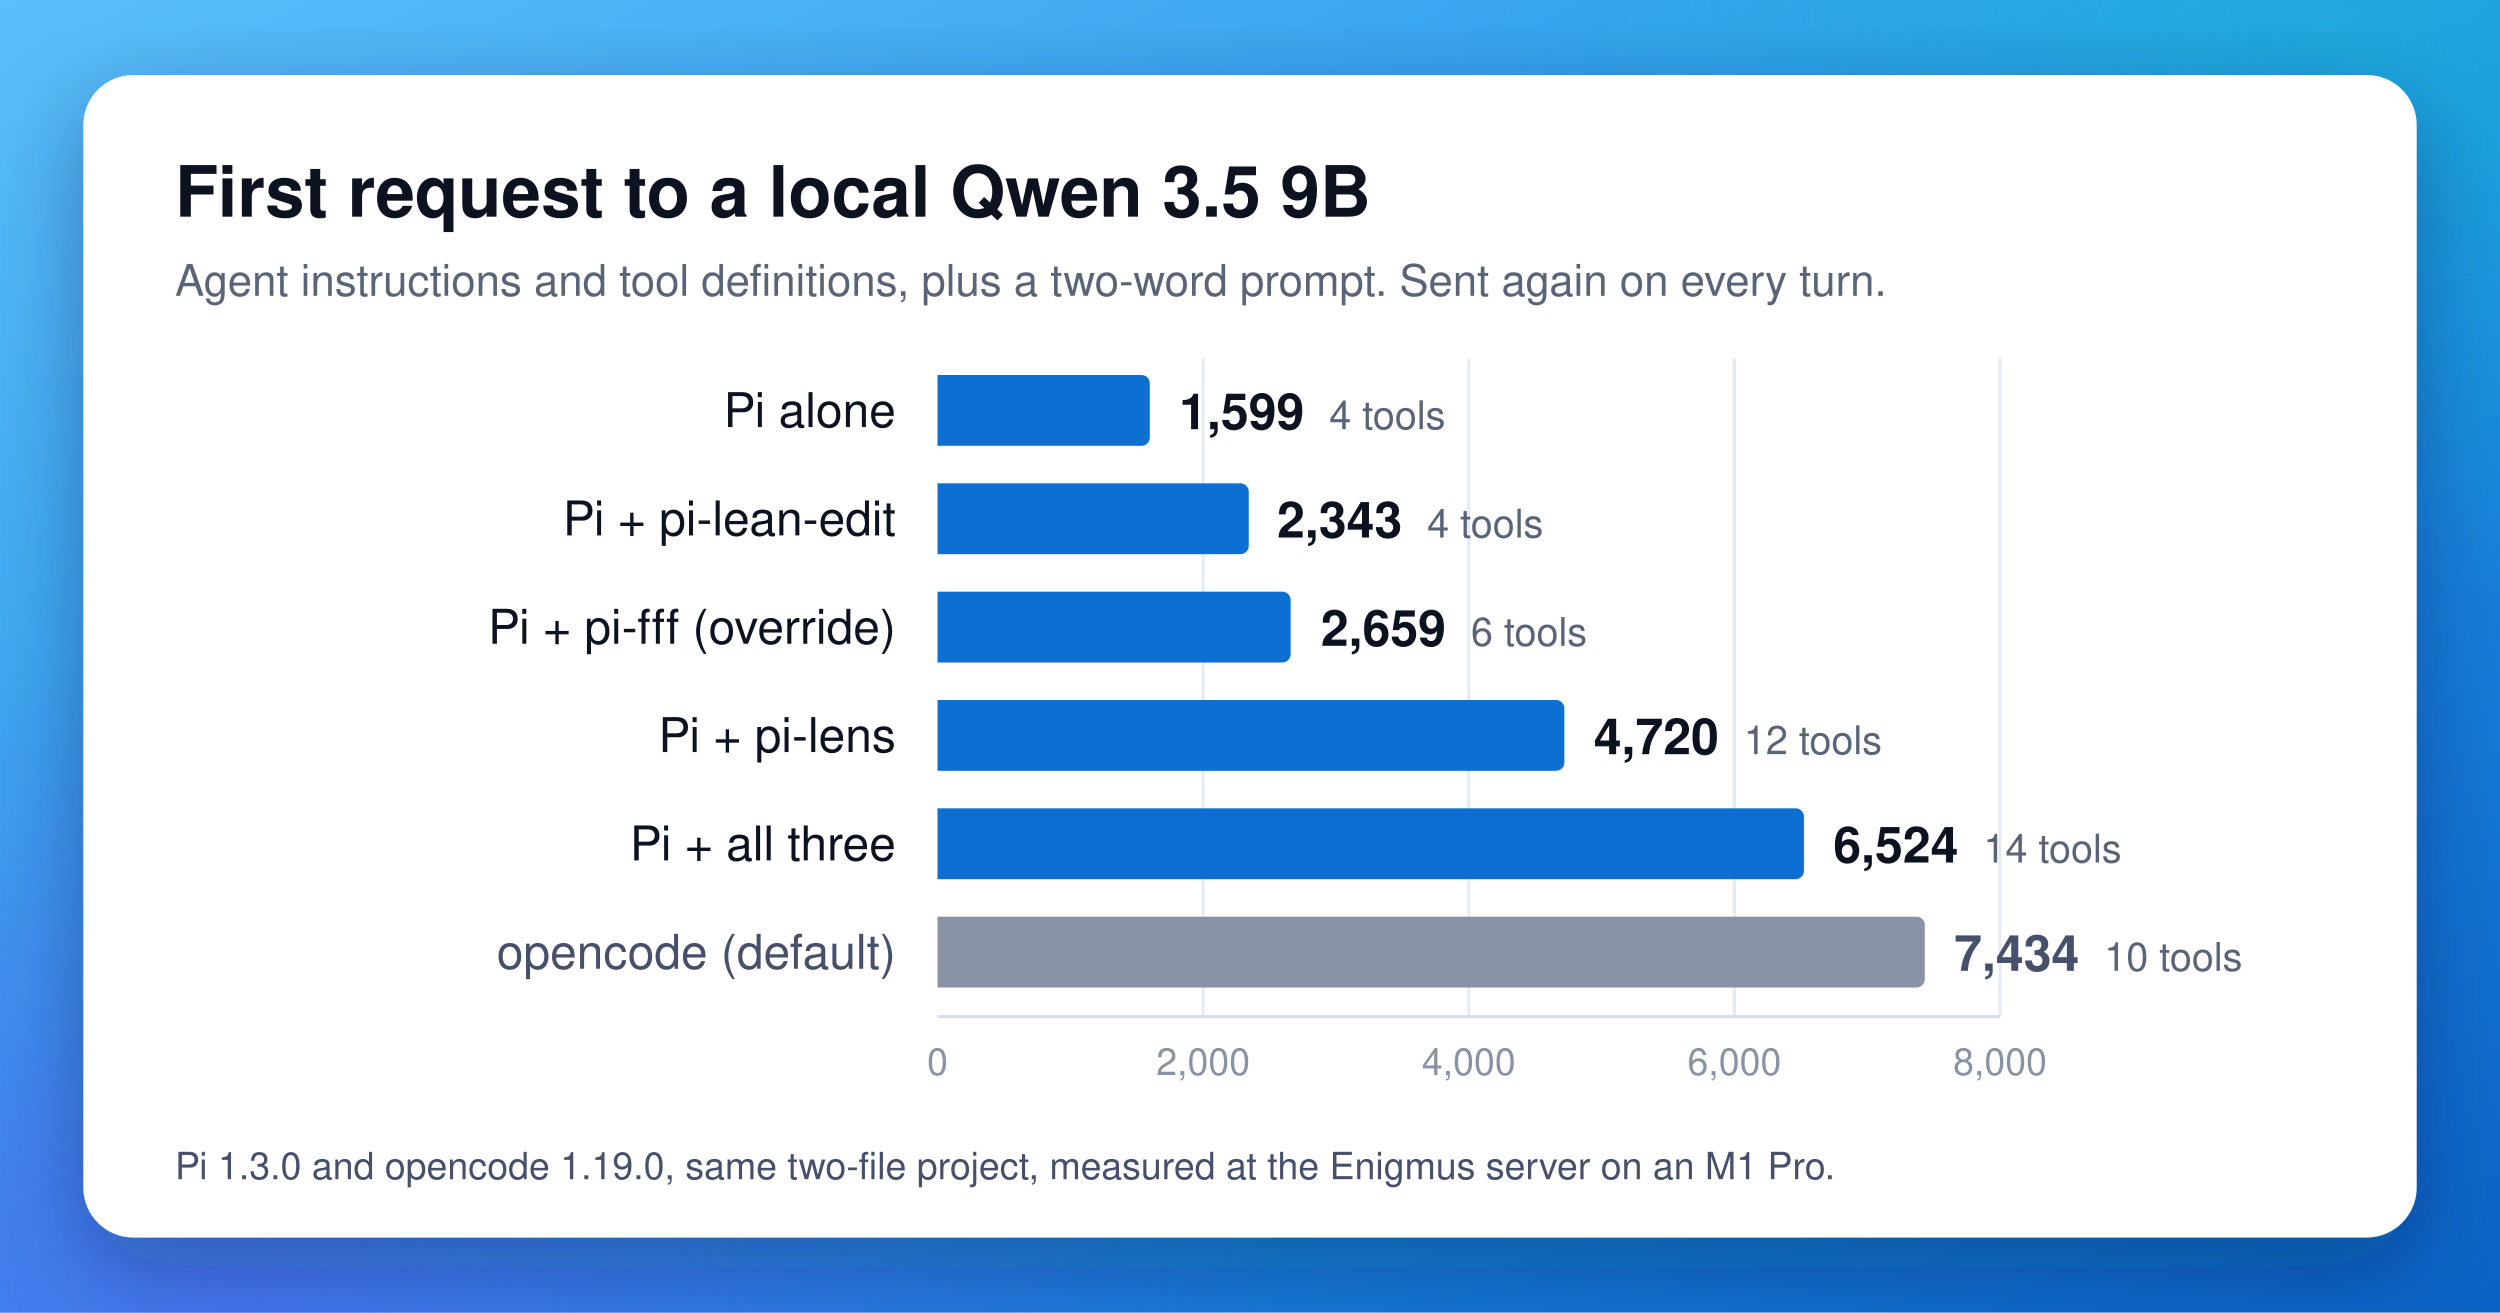
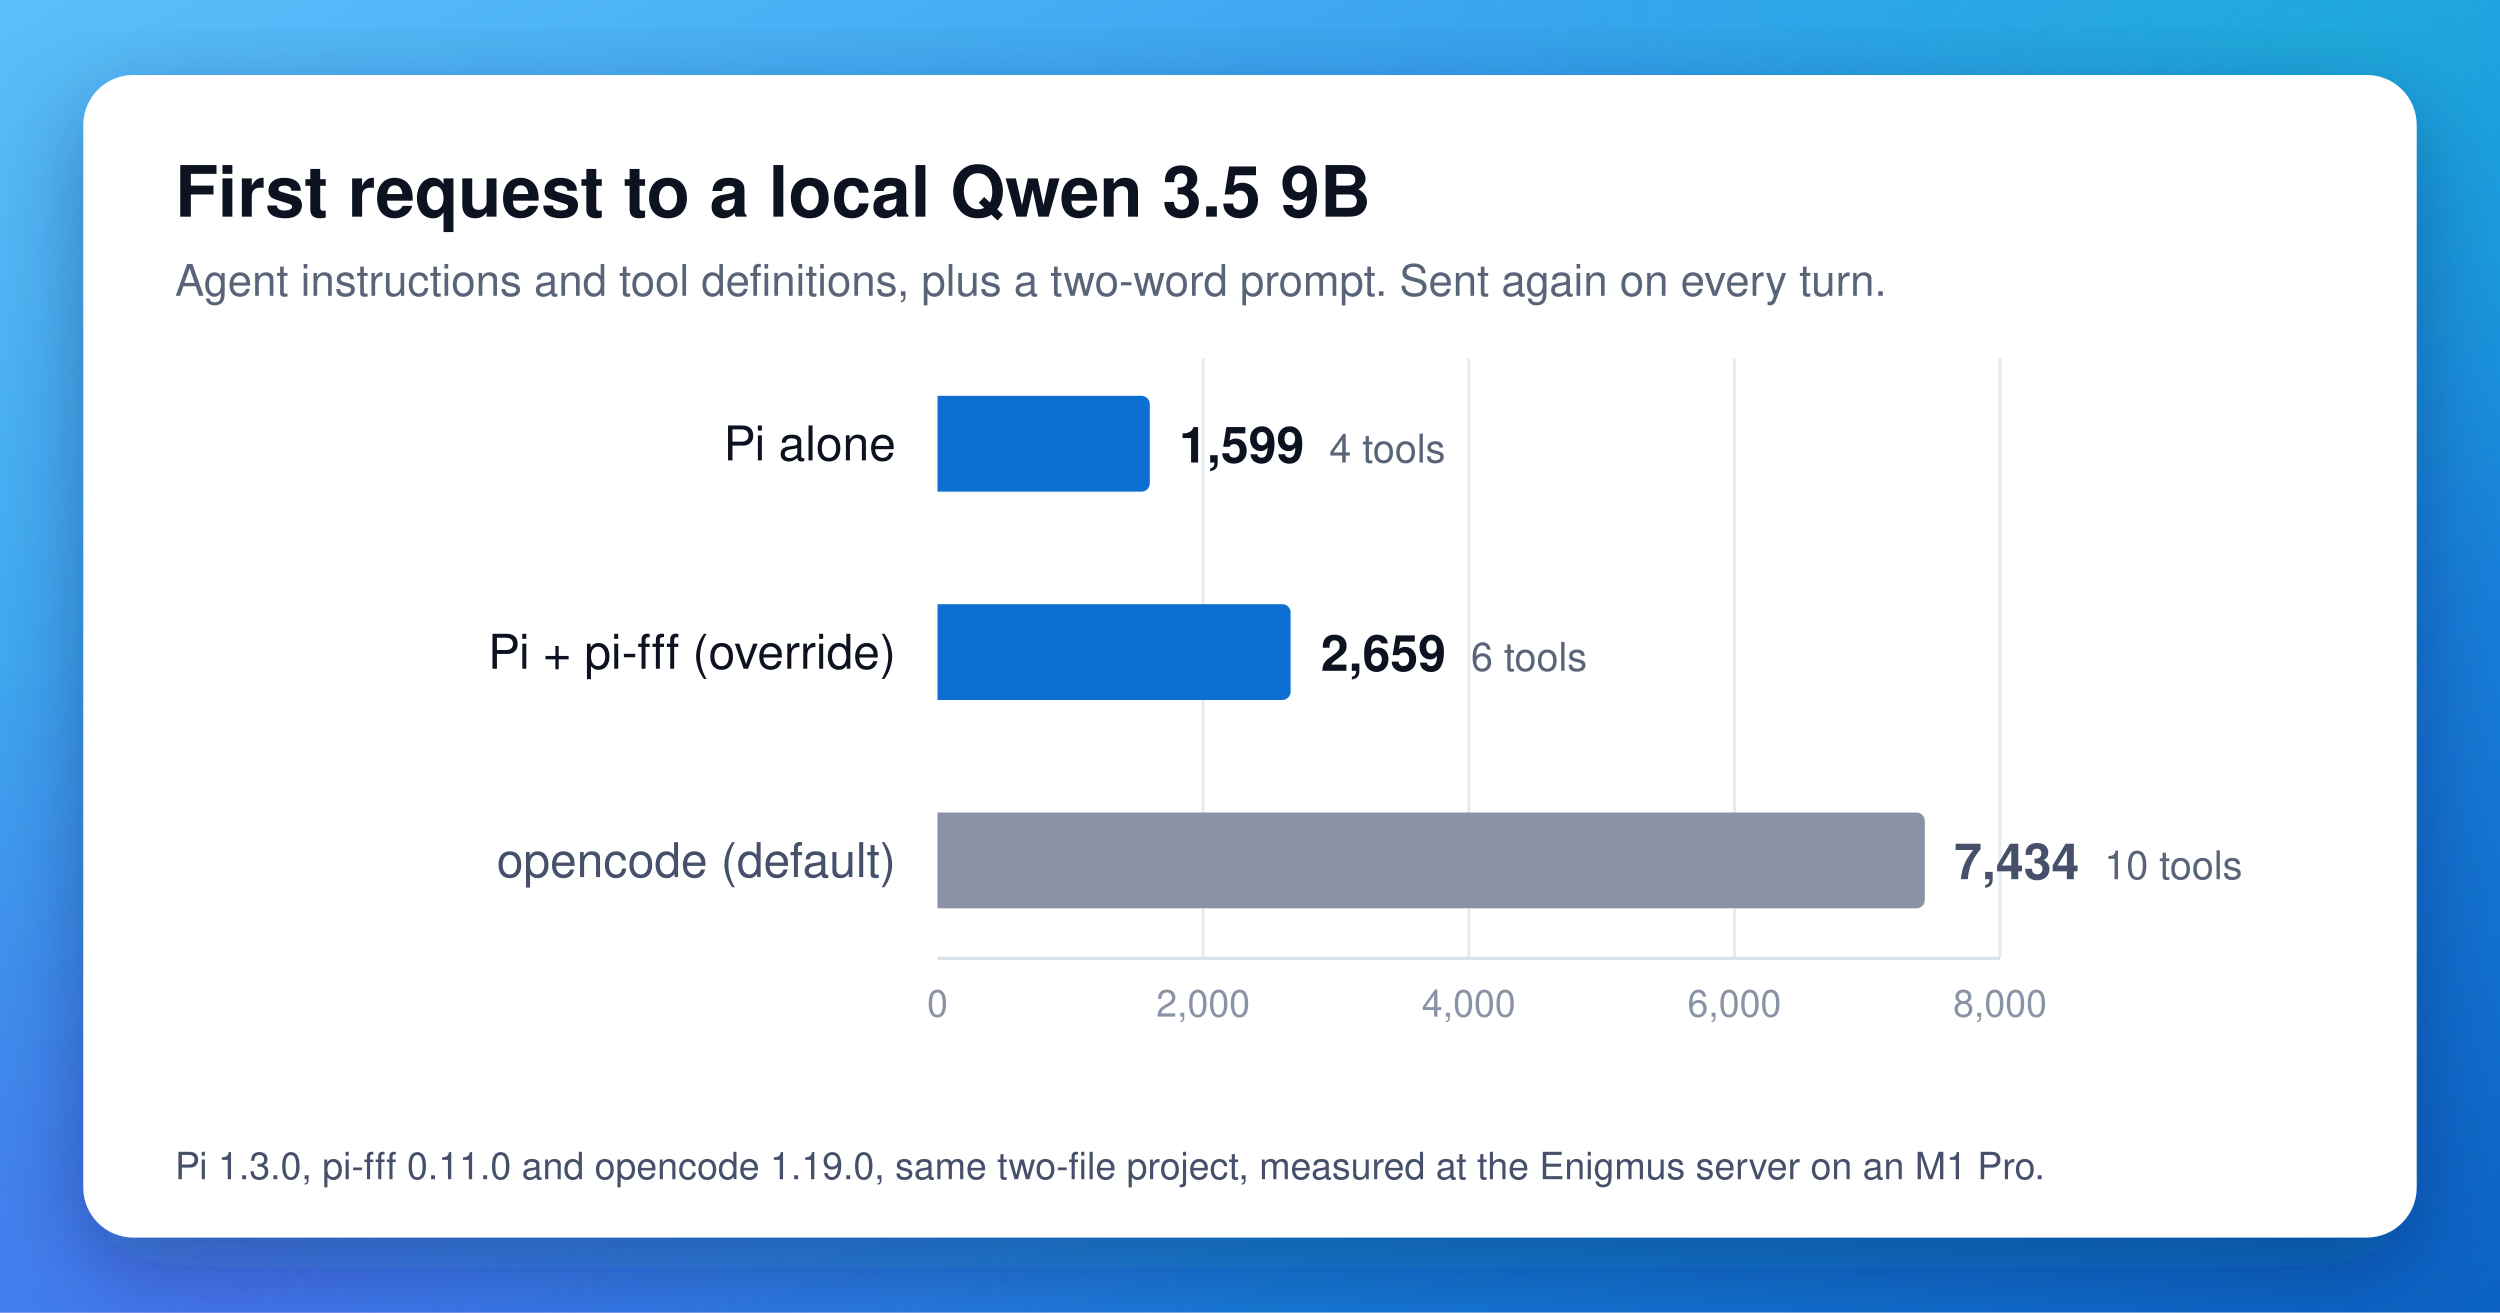
<svg xmlns="http://www.w3.org/2000/svg" width="1200" height="630" viewBox="0 0 1200 630">
  <defs>
    <linearGradient id="bg" x1="0" y1="0" x2="1" y2="1">
      <stop offset="0" stop-color="#5BBFFA" />
      <stop offset="0.55" stop-color="#1F8FE8" />
      <stop offset="1" stop-color="#0B62C4" />
    </linearGradient>
    <radialGradient id="auroraV" cx="0.5" cy="0.5" r="0.5">
      <stop offset="0" stop-color="#6D5EF5" stop-opacity="0.5" />
      <stop offset="1" stop-color="#6D5EF5" stop-opacity="0" />
    </radialGradient>
    <radialGradient id="auroraT" cx="0.5" cy="0.5" r="0.5">
      <stop offset="0" stop-color="#14C7C7" stop-opacity="0.4" />
      <stop offset="1" stop-color="#14C7C7" stop-opacity="0" />
    </radialGradient>
    <filter id="cardShadow" x="-10%" y="-10%" width="120%" height="130%">
      <feDropShadow dx="0" dy="14" stdDeviation="22" flood-color="#03203C" flood-opacity="0.35" />
    </filter>
  </defs>
  <rect width="1200" height="630" fill="url(#bg)" />
  <ellipse cx="110" cy="620" rx="500" ry="310" fill="url(#auroraV)" />
  <ellipse cx="1120" cy="20" rx="430" ry="270" fill="url(#auroraT)" />
  <g filter="url(#cardShadow)">
    <rect x="40" y="36" width="1120" height="558" rx="24" fill="#FFFFFF" />
  </g>
  <text x="84" y="104" font-family="Helvetica Neue, Helvetica, Arial" font-size="34" font-weight="700" fill="#0C1220">First request to a local Qwen 3.5 9B</text>
  <text x="84" y="142" font-family="Helvetica Neue, Helvetica, Arial" font-size="21" fill="#5A6478">Agent instructions and tool definitions, plus a two-word prompt. Sent again on every turn.</text>
  <g stroke="#E6EBF2" stroke-width="1.5">
-     <path d="M577.5 172 V 488" />
-     <path d="M705 172 V 488" />
-     <path d="M832.5 172 V 488" />
-     <path d="M960 172 V 488" />
+     <path d="M577.5 172 V 460" />
+     <path d="M705 172 V 460" />
+     <path d="M832.5 172 V 460" />
+     <path d="M960 172 V 460" />
  </g>
  <g font-family="Helvetica Neue, Helvetica, Arial" font-size="23" fill="#0C1220" text-anchor="end">
-     <text x="430" y="205">Pi alone</text>
-     <text x="430" y="257">Pi + pi-lean-edit</text>
-     <text x="430" y="309">Pi + pi-fff (override)</text>
-     <text x="430" y="361">Pi + pi-lens</text>
-     <text x="430" y="413">Pi + all three</text>
-     <text x="430" y="465" fill="#46506A">opencode (default)</text>
+     <text x="430" y="221">Pi alone</text>
+     <text x="430" y="321">Pi + pi-fff (override)</text>
+     <text x="430" y="421" fill="#46506A">opencode (default)</text>
  </g>
  <g fill="#0D6FD1">
-     <path d="M450 180 H 547.9 a4 4 0 0 1 4 4 V 210 a4 4 0 0 1 -4 4 H 450 Z" />
-     <path d="M450 232 H 595.4 a4 4 0 0 1 4 4 V 262 a4 4 0 0 1 -4 4 H 450 Z" />
-     <path d="M450 284 H 615.5 a4 4 0 0 1 4 4 V 314 a4 4 0 0 1 -4 4 H 450 Z" />
-     <path d="M450 336 H 746.9 a4 4 0 0 1 4 4 V 366 a4 4 0 0 1 -4 4 H 450 Z" />
-     <path d="M450 388 H 861.9 a4 4 0 0 1 4 4 V 418 a4 4 0 0 1 -4 4 H 450 Z" />
+     <path d="M450 190 H 547.9 a4 4 0 0 1 4 4 V 232 a4 4 0 0 1 -4 4 H 450 Z" />
+     <path d="M450 290 H 615.5 a4 4 0 0 1 4 4 V 332 a4 4 0 0 1 -4 4 H 450 Z" />
  </g>
-   <path d="M450 440 H 919.9 a4 4 0 0 1 4 4 V 470 a4 4 0 0 1 -4 4 H 450 Z" fill="#8A93A6" />
+   <path d="M450 390 H 919.9 a4 4 0 0 1 4 4 V 432 a4 4 0 0 1 -4 4 H 450 Z" fill="#8A93A6" />
  <g font-family="Helvetica Neue, Helvetica, Arial" font-size="24" font-weight="700" fill="#0C1220">
-     <text x="566" y="206">1,599<tspan dx="12" font-size="19" font-weight="400" fill="#5A6478">4 tools</tspan>
+     <text x="566" y="222">1,599<tspan dx="12" font-size="19" font-weight="400" fill="#5A6478">4 tools</tspan>
    </text>
-     <text x="613" y="258">2,343<tspan dx="12" font-size="19" font-weight="400" fill="#5A6478">4 tools</tspan>
+     <text x="634" y="322">2,659<tspan dx="12" font-size="19" font-weight="400" fill="#5A6478">6 tools</tspan>
    </text>
-     <text x="634" y="310">2,659<tspan dx="12" font-size="19" font-weight="400" fill="#5A6478">6 tools</tspan>
-     </text>
-     <text x="765" y="362">4,720<tspan dx="12" font-size="19" font-weight="400" fill="#5A6478">12 tools</tspan>
-     </text>
-     <text x="880" y="414">6,524<tspan dx="12" font-size="19" font-weight="400" fill="#5A6478">14 tools</tspan>
-     </text>
-     <text x="938" y="466" fill="#46506A">7,434<tspan dx="12" font-size="19" font-weight="400" fill="#5A6478">10 tools</tspan>
+     <text x="938" y="422" fill="#46506A">7,434<tspan dx="12" font-size="19" font-weight="400" fill="#5A6478">10 tools</tspan>
    </text>
  </g>
-   <path d="M450 488 H 960" stroke="#D8DFEA" stroke-width="1.5" />
+   <path d="M450 460 H 960" stroke="#D8DFEA" stroke-width="1.5" />
  <g font-family="Helvetica Neue, Helvetica, Arial" font-size="18" fill="#8A93A6" text-anchor="middle">
-     <text x="450" y="516">0</text>
-     <text x="577.5" y="516">2,000</text>
-     <text x="705" y="516">4,000</text>
-     <text x="832.5" y="516">6,000</text>
-     <text x="960" y="516">8,000</text>
+     <text x="450" y="488">0</text>
+     <text x="577.5" y="488">2,000</text>
+     <text x="705" y="488">4,000</text>
+     <text x="832.5" y="488">6,000</text>
+     <text x="960" y="488">8,000</text>
  </g>
-   <text x="84" y="566" font-family="Helvetica Neue, Helvetica, Arial" font-size="18" fill="#46506A">Pi 1.3.0 and opencode 1.19.0, same two-file project, measured at the Enigmus server on an M1 Pro.</text>
+   <text x="84" y="566" font-family="Helvetica Neue, Helvetica, Arial" font-size="18" fill="#46506A">Pi 1.3.0, pi-fff 0.11.0 and opencode 1.19.0, same two-file project, measured at the Enigmus server on an M1 Pro.</text>
</svg>
